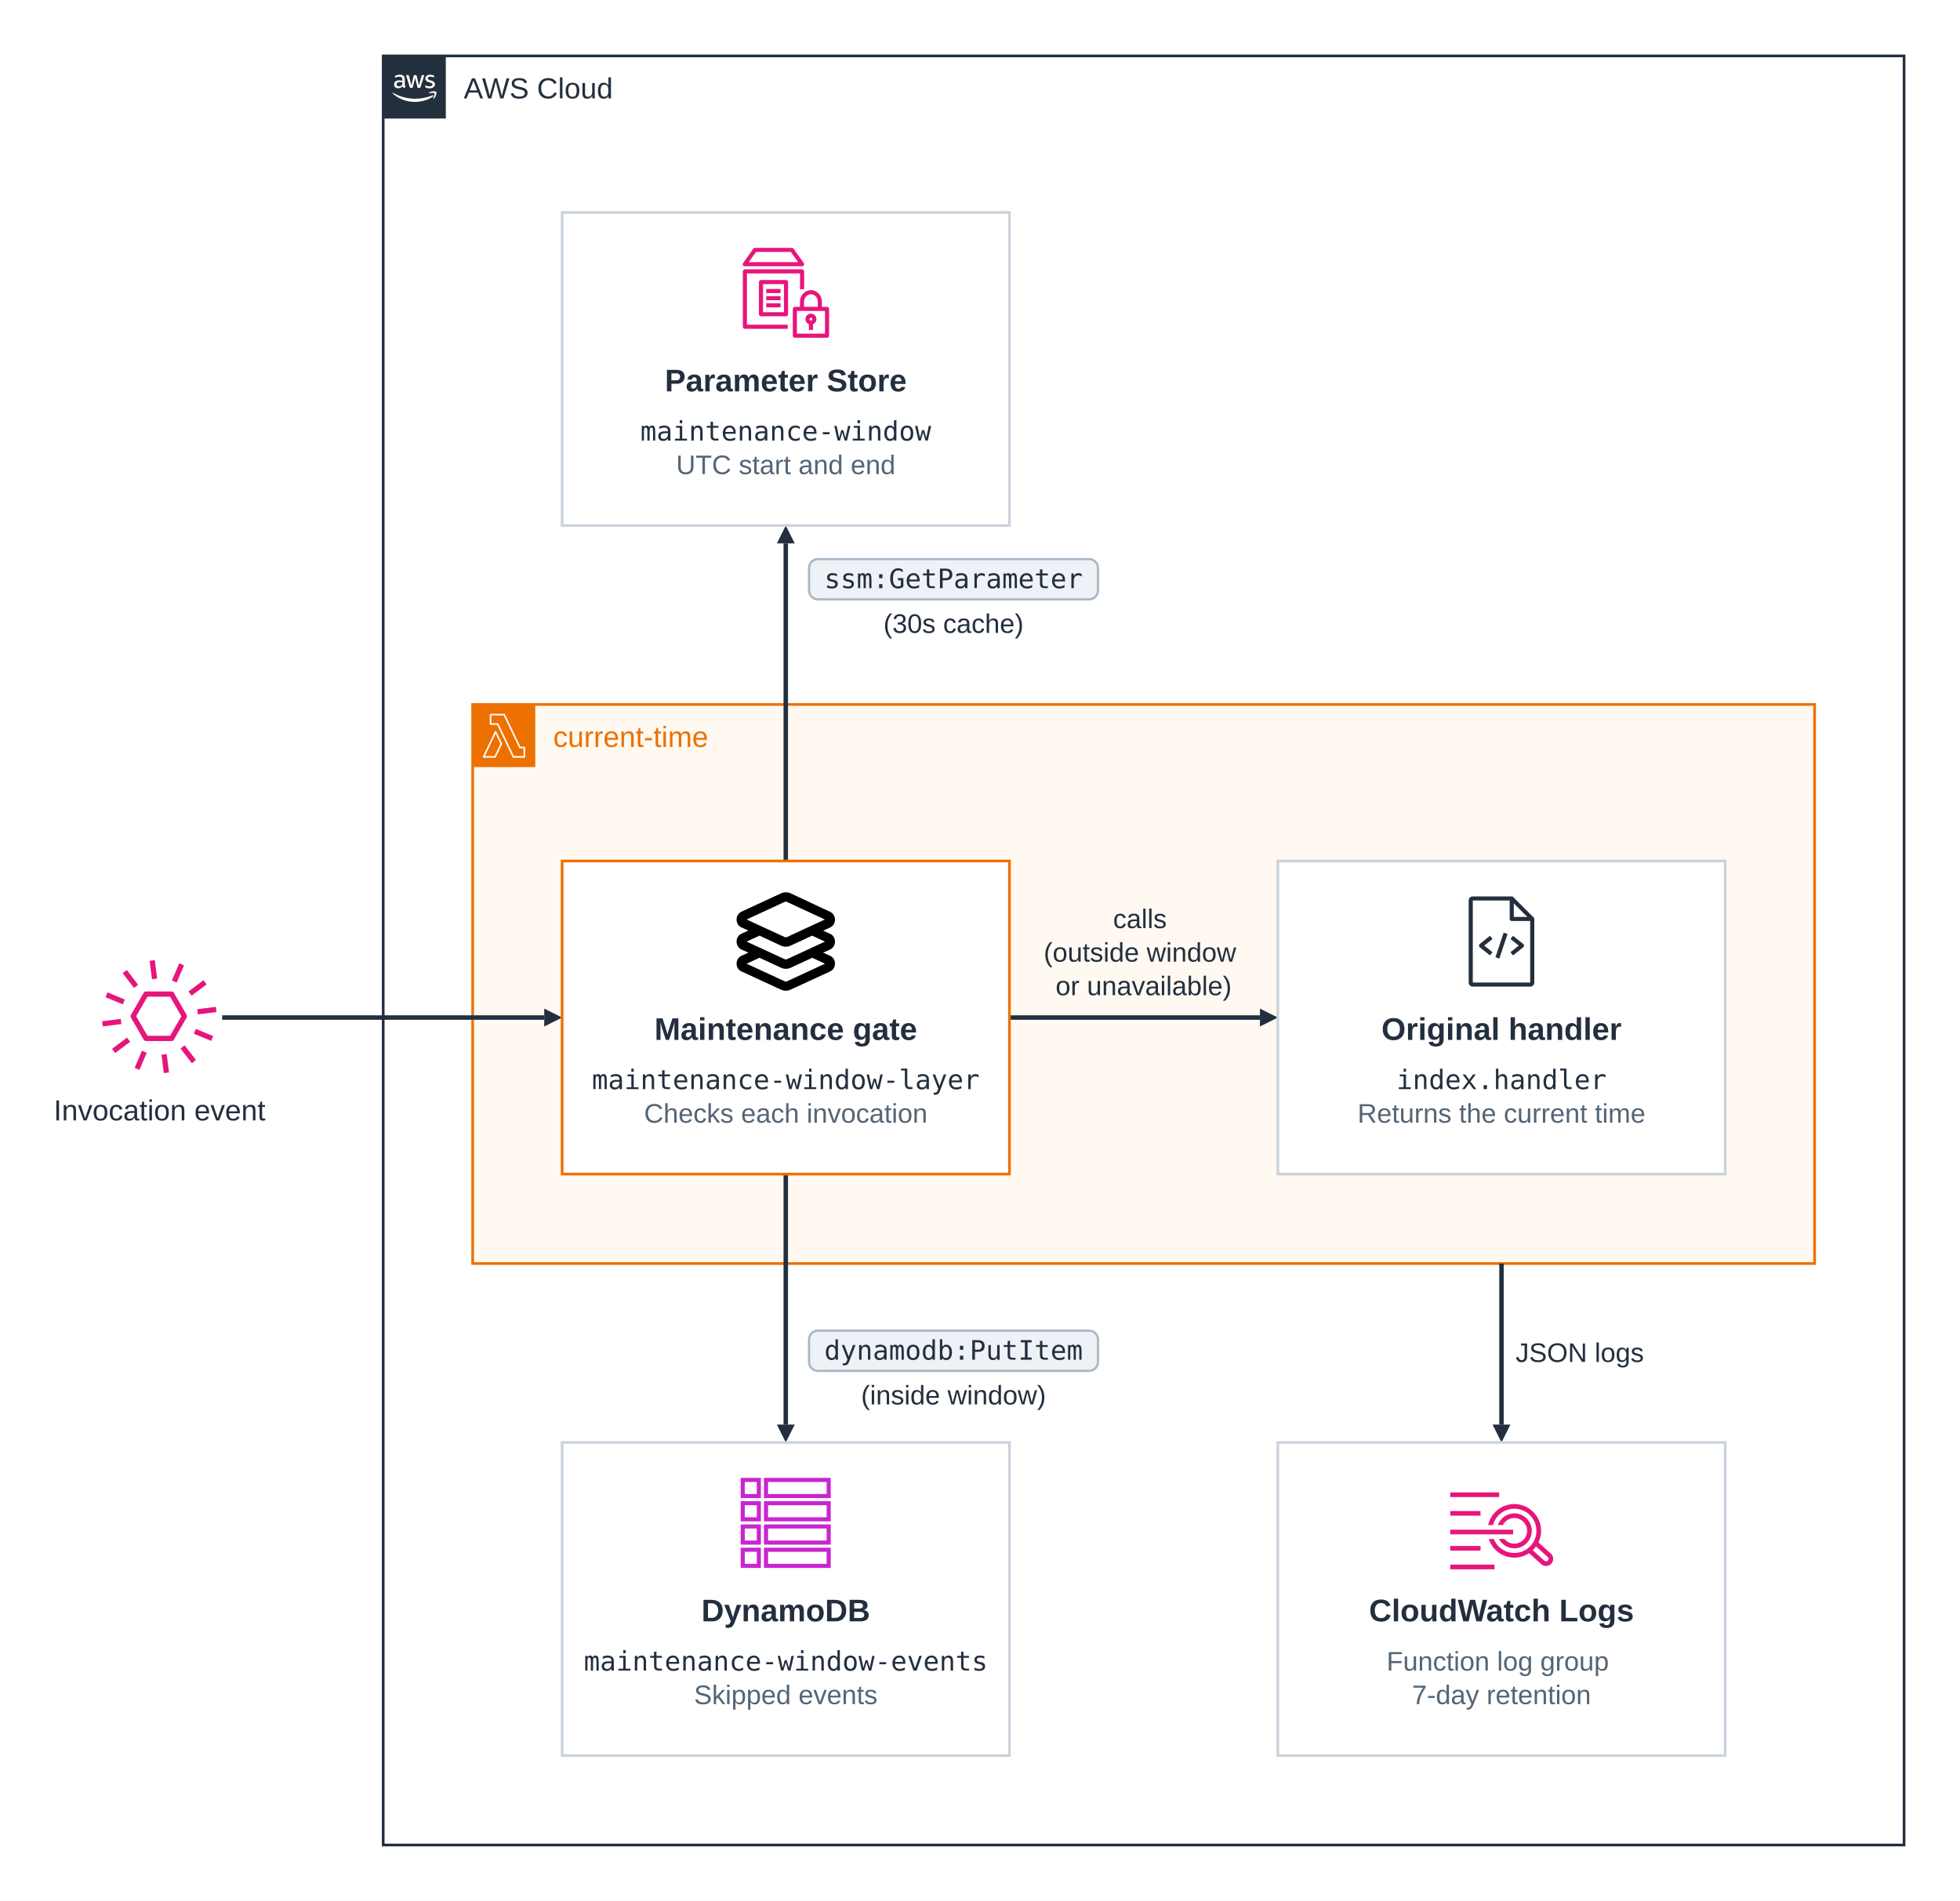
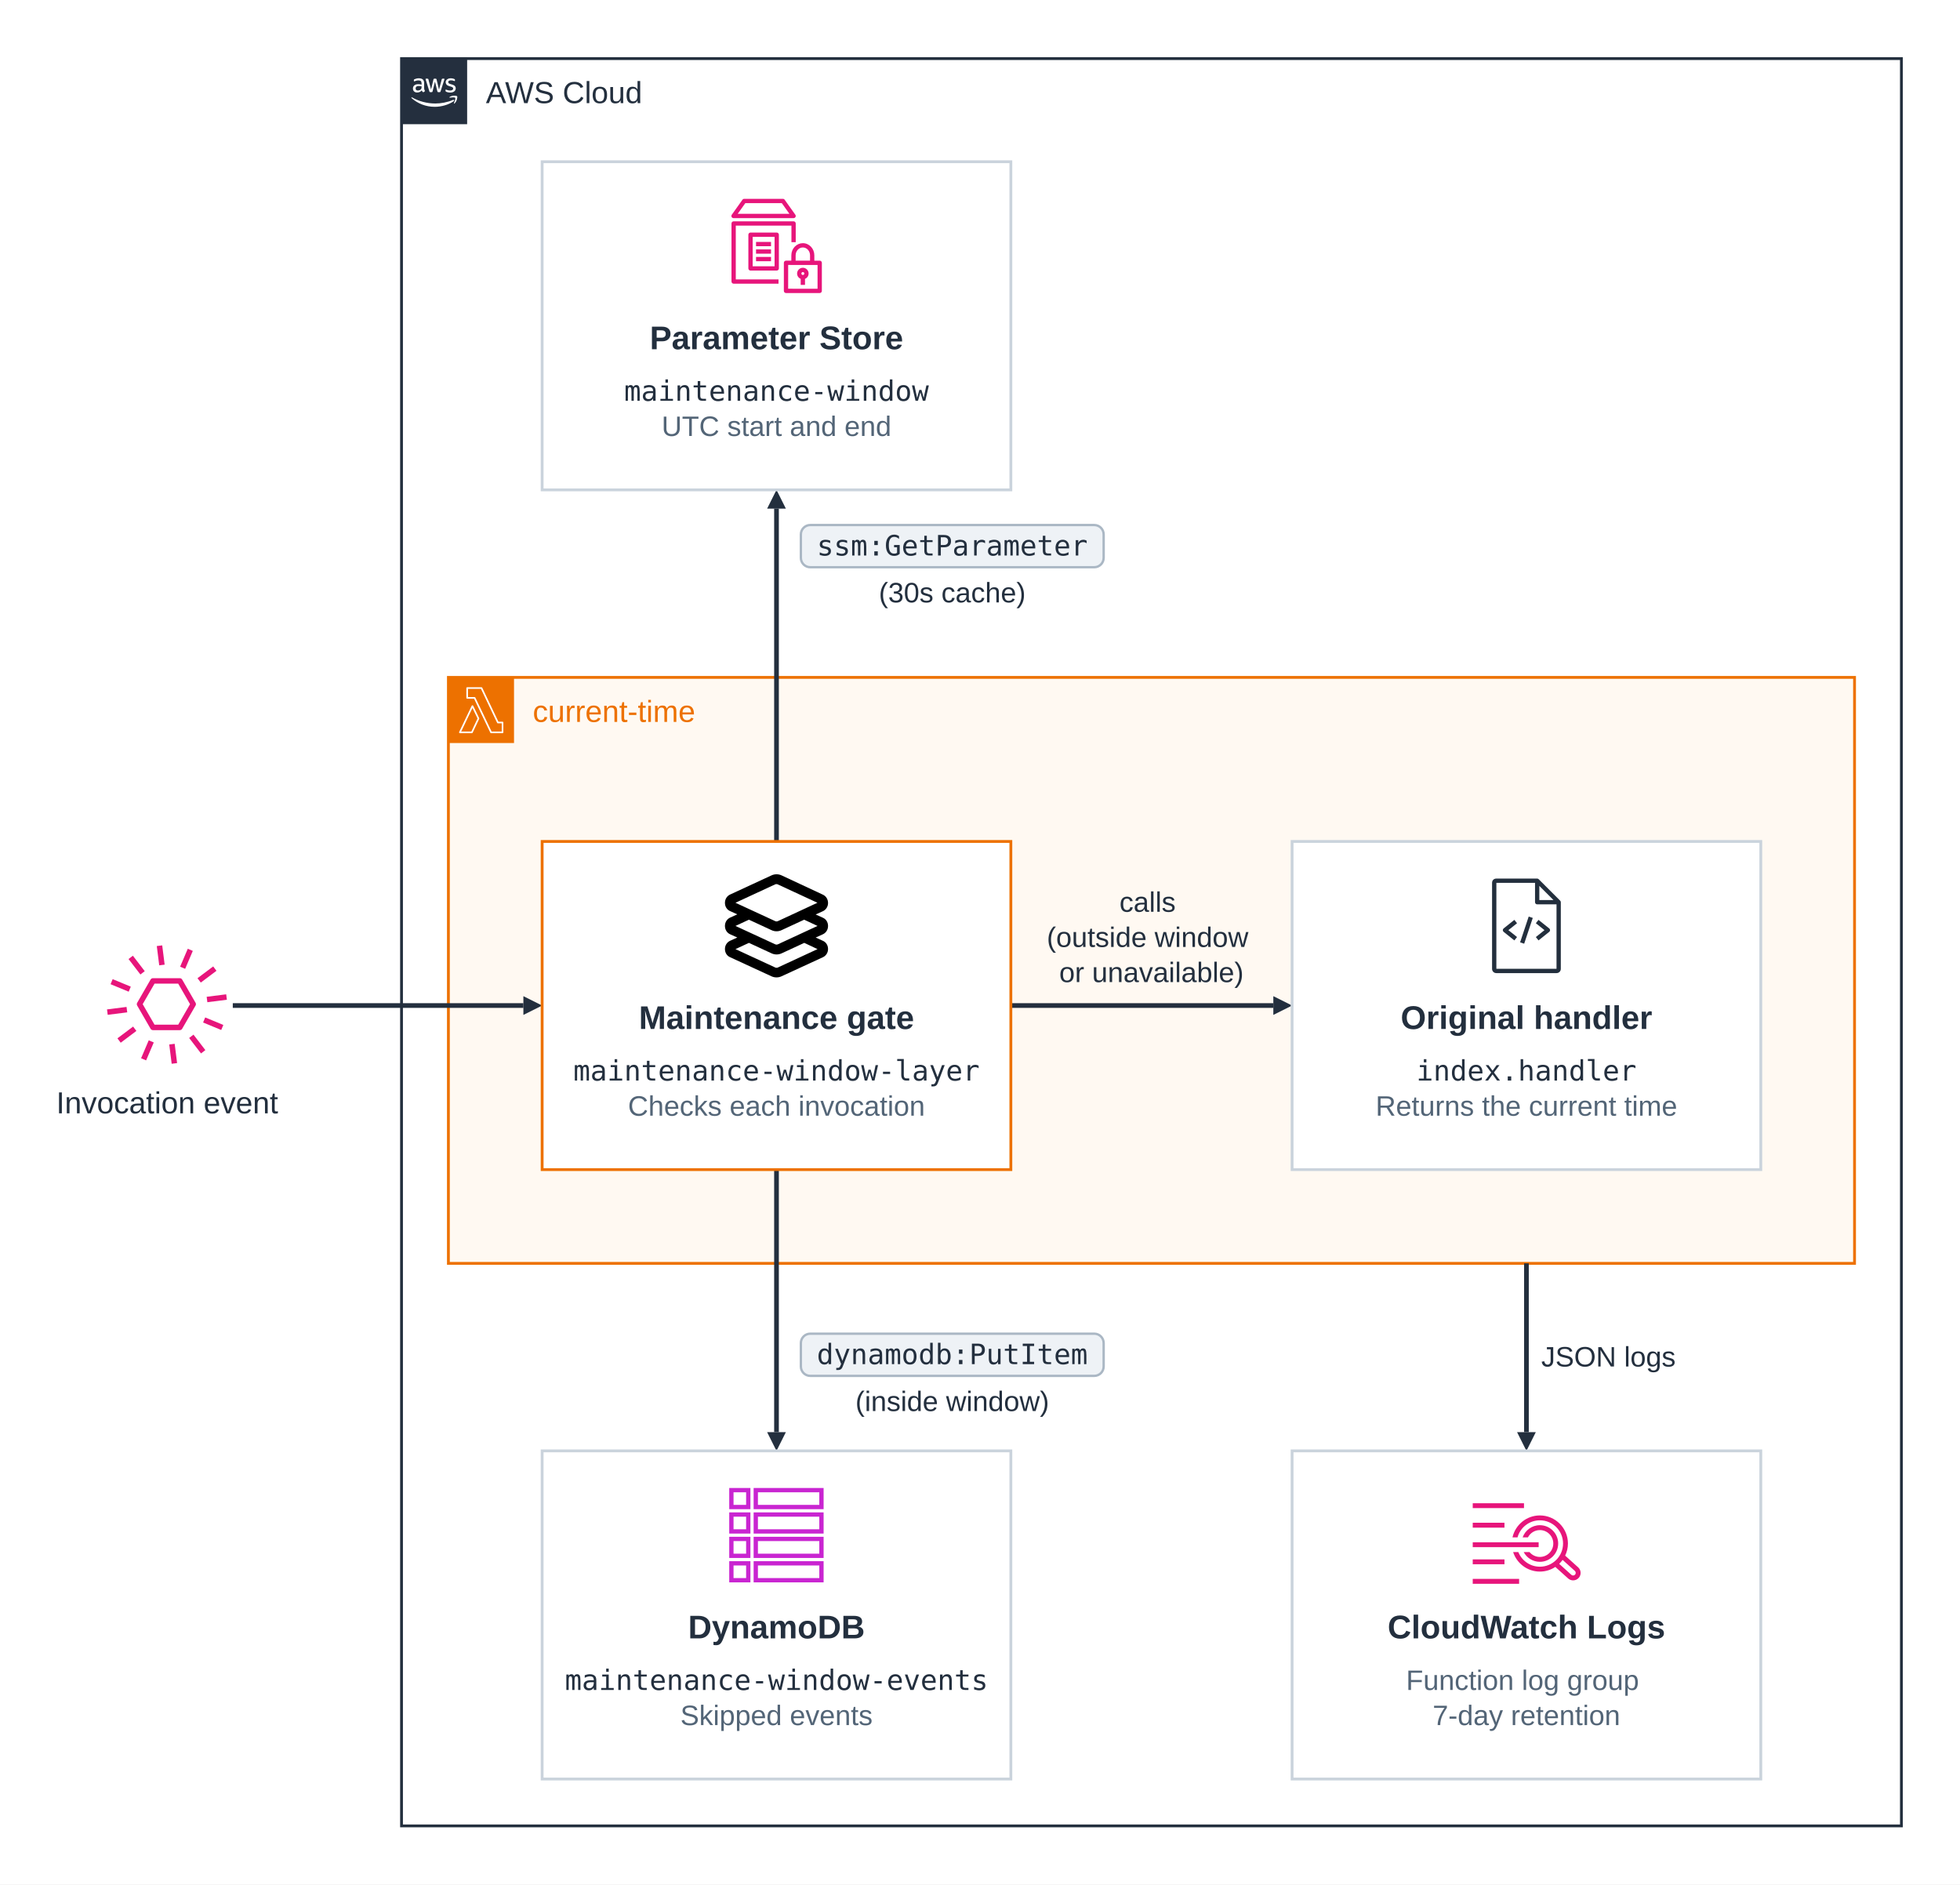
- <svg xmlns="http://www.w3.org/2000/svg" width="876.33" height="850" viewBox="108.67 -55 876.33 850" role="img" aria-labelledby="title description">
-   <rect x="108.67" y="-55" width="876.33" height="850" fill="#FFFFFF" />
+ <svg xmlns="http://www.w3.org/2000/svg" width="836.33" height="804" viewBox="128.67 -29 836.33 804" role="img" aria-labelledby="title description">
+   <rect x="128.67" y="-29" width="836.33" height="804" fill="#FFFFFF" />
  <g data-group-id="aws">
-     <rect x="280" y="-30" width="680" height="800" fill="none" stroke="#232F3E" stroke-width="1.2" />
-     <svg width="28" height="28" viewBox="0 0 40 40" version="1.1" id="icon-1d451ed963fb-1" x="280" y="-30" preserveAspectRatio="xMidYMid meet" data-icon="" aria-hidden="true">
+     <rect x="300" y="-4" width="640" height="754" fill="none" stroke="#232F3E" stroke-width="1.2" />
+     <svg width="28" height="28" viewBox="0 0 40 40" version="1.1" id="icon-1d451ed963fb-1" x="300" y="-4" preserveAspectRatio="xMidYMid meet" data-icon="" aria-hidden="true">
      <g id="icon-1d451ed963fb-1-Icon-Architecture-Group/32/AWS-Cloud-logo_32" stroke="none" stroke-width="1" fill="none" fill-rule="evenodd">
        <rect id="icon-1d451ed963fb-1-Rectangle" fill="#242F3E" x="0" y="0" width="40" height="40" />
        <path d="M32.698,23.901 C33.059,24.37 32.298,26.3 31.957,27.164 C31.853,27.426 32.075,27.529 32.307,27.332 C33.82,26.048 34.212,23.357 33.901,22.969 C33.594,22.583 30.95,22.252 29.338,23.401 C29.089,23.578 29.132,23.822 29.407,23.79 C30.315,23.678 32.338,23.433 32.698,23.901 L32.698,23.901 Z M31.856,25.91 C32.374,25.532 31.93,24.969 31.402,25.19 C27.889,26.654 24.075,27.363 20.602,27.363 C15.459,27.363 10.475,25.974 6.446,23.668 C6.094,23.466 5.833,23.823 6.127,24.082 C9.86,27.398 14.796,29.391 20.274,29.391 C24.184,29.391 28.725,28.183 31.856,25.91 L31.856,25.91 Z M29.712,20.695 C29.214,20.695 28.727,20.642 28.253,20.534 C27.777,20.425 27.413,20.302 27.16,20.161 C27.005,20.077 26.908,19.989 26.869,19.903 C26.831,19.815 26.811,19.729 26.811,19.643 L26.811,19.174 C26.811,18.98 26.884,18.881 27.027,18.881 C27.082,18.881 27.14,18.894 27.2,18.914 C27.261,18.937 27.341,18.969 27.441,19.012 C27.761,19.153 28.108,19.26 28.485,19.336 C28.861,19.411 29.236,19.449 29.611,19.449 C30.208,19.449 30.669,19.347 30.995,19.141 C31.322,18.937 31.484,18.646 31.484,18.268 C31.484,18.008 31.399,17.793 31.227,17.619 C31.056,17.445 30.738,17.286 30.275,17.134 L28.9,16.713 C28.203,16.497 27.698,16.184 27.383,15.775 C27.068,15.363 26.911,14.916 26.911,14.428 C26.911,14.041 26.996,13.699 27.169,13.401 C27.339,13.104 27.564,12.851 27.845,12.64 C28.13,12.43 28.459,12.272 28.834,12.162 C29.208,12.055 29.606,12 30.026,12 C30.236,12 30.449,12.014 30.666,12.041 C30.881,12.067 31.085,12.103 31.278,12.146 C31.471,12.191 31.651,12.239 31.816,12.292 C31.982,12.347 32.114,12.401 32.215,12.454 C32.346,12.529 32.439,12.605 32.496,12.681 C32.551,12.756 32.579,12.858 32.579,12.989 L32.579,13.425 C32.579,13.62 32.507,13.716 32.362,13.716 C32.285,13.716 32.165,13.68 31.998,13.604 C31.458,13.365 30.848,13.248 30.177,13.248 C29.635,13.248 29.214,13.334 28.916,13.506 C28.617,13.68 28.468,13.955 28.468,14.333 C28.468,14.591 28.562,14.81 28.751,14.988 C28.939,15.166 29.286,15.336 29.795,15.499 L31.137,15.921 C31.822,16.135 32.311,16.433 32.603,16.809 C32.897,17.188 33.044,17.619 33.044,18.104 C33.044,18.505 32.961,18.864 32.794,19.182 C32.628,19.501 32.399,19.772 32.105,19.999 C31.813,20.226 31.463,20.398 31.054,20.517 C30.644,20.637 30.197,20.695 29.712,20.695 L29.712,20.695 Z M17.547,20.451 C17.381,20.451 17.26,20.424 17.182,20.364 C17.104,20.303 17.038,20.183 16.983,19.999 L14.761,12.842 C14.708,12.658 14.679,12.535 14.679,12.471 C14.679,12.32 14.757,12.244 14.912,12.244 L15.839,12.244 C16.016,12.244 16.14,12.274 16.213,12.334 C16.284,12.392 16.347,12.512 16.402,12.698 L17.993,18.818 L19.47,12.698 C19.514,12.512 19.574,12.392 19.651,12.334 C19.728,12.274 19.855,12.244 20.031,12.244 L20.796,12.244 C20.971,12.244 21.098,12.274 21.176,12.334 C21.253,12.392 21.314,12.512 21.358,12.698 L22.851,18.899 L24.491,12.698 C24.546,12.512 24.609,12.392 24.681,12.334 C24.754,12.274 24.877,12.244 25.054,12.244 L25.932,12.244 C26.088,12.244 26.165,12.32 26.165,12.471 C26.165,12.512 26.158,12.562 26.149,12.615 C26.136,12.671 26.116,12.746 26.081,12.842 L23.795,19.999 C23.74,20.183 23.673,20.303 23.595,20.364 C23.518,20.424 23.396,20.451 23.231,20.451 L22.418,20.451 C22.242,20.451 22.115,20.421 22.038,20.357 C21.961,20.292 21.9,20.166 21.856,19.984 L20.38,14.024 L18.923,19.984 C18.879,20.166 18.817,20.292 18.74,20.357 C18.662,20.421 18.536,20.451 18.359,20.451 L17.547,20.451 Z M9.939,19.449 C10.25,19.449 10.575,19.392 10.918,19.279 C11.26,19.165 11.558,18.969 11.812,18.687 C11.968,18.515 12.074,18.318 12.136,18.096 C12.196,17.876 12.225,17.609 12.225,17.295 L12.225,16.907 C11.951,16.842 11.661,16.791 11.356,16.753 C11.052,16.716 10.757,16.696 10.469,16.696 C9.84,16.696 9.369,16.82 9.061,17.069 C8.752,17.317 8.596,17.672 8.596,18.139 C8.596,18.57 8.713,18.895 8.945,19.117 C9.177,19.339 9.509,19.449 9.939,19.449 L9.939,19.449 Z M13.785,18.041 C13.785,18.386 13.82,18.66 13.892,18.866 C13.965,19.072 14.067,19.294 14.199,19.53 C14.243,19.606 14.265,19.676 14.265,19.739 C14.265,19.838 14.204,19.93 14.083,20.015 L13.486,20.405 C13.398,20.458 13.315,20.486 13.238,20.486 C13.137,20.486 13.044,20.443 12.956,20.357 C12.822,20.226 12.71,20.084 12.617,19.927 C12.521,19.771 12.425,19.588 12.326,19.383 C11.585,20.236 10.658,20.663 9.542,20.663 C8.746,20.663 8.116,20.443 7.651,19.999 C7.188,19.557 6.956,18.963 6.956,18.219 C6.956,17.432 7.243,16.796 7.819,16.316 C8.392,15.836 9.167,15.595 10.138,15.595 C10.459,15.595 10.793,15.62 11.141,15.668 C11.488,15.716 11.851,15.785 12.225,15.871 L12.225,15.192 C12.225,14.49 12.078,13.996 11.779,13.709 C11.481,13.423 10.968,13.281 10.239,13.281 C9.906,13.281 9.566,13.32 9.218,13.401 C8.871,13.482 8.53,13.587 8.199,13.716 C8.044,13.781 7.933,13.822 7.868,13.838 C7.802,13.854 7.752,13.862 7.719,13.862 C7.587,13.862 7.519,13.766 7.519,13.57 L7.519,13.118 C7.519,12.966 7.543,12.858 7.587,12.795 C7.631,12.729 7.719,12.664 7.852,12.6 C8.183,12.437 8.581,12.297 9.044,12.179 C9.509,12.06 10,12 10.52,12 C11.646,12 12.472,12.253 12.997,12.753 C13.521,13.255 13.785,14.013 13.785,15.028 L13.785,18.041 Z" id="icon-1d451ed963fb-1-Fill-1" fill="#FFFFFF" />
      </g>
    </svg>
-     <text x="316" y="-11" font-family="Arial, Helvetica, sans-serif" font-size="13" text-anchor="start" fill="#232F3E" font-weight="normal">
-       <tspan x="316" dy="0">AWS Cloud</tspan>
+     <text x="336" y="15" font-family="Arial, Helvetica, sans-serif" font-size="13" text-anchor="start" fill="#232F3E" font-weight="normal">
+       <tspan x="336" dy="0">AWS Cloud</tspan>
    </text>
  </g>
  <g data-group-id="function">
    <rect x="320" y="260" width="600" height="250" fill="#FFF9F2" stroke="#ED7100" stroke-width="1.2" />
    <svg width="28" height="28" viewBox="0 0 80 80" version="1.1" id="icon-1d451ed963fb-2" x="320" y="260" preserveAspectRatio="xMidYMid meet" data-icon="" aria-hidden="true">
      <g id="icon-1d451ed963fb-2-Icon-Architecture/64/Arch_AWS-Lambda_64" stroke="none" stroke-width="1" fill="none" fill-rule="evenodd">
        <g id="icon-1d451ed963fb-2-Icon-Architecture-BG/64/Compute" fill="#ED7100">
          <rect id="icon-1d451ed963fb-2-Rectangle" x="0" y="0" width="80" height="80" />
        </g>
        <path d="M28.008,66 L15.591,66 L29.324,37.296 L35.546,50.106 L28.008,66 Z M30.22,34.553 C30.051,34.208 29.7,33.989 29.318,33.989 L29.315,33.989 C28.929,33.99 28.578,34.211 28.412,34.558 L13.098,66.569 C12.95,66.879 12.971,67.243 13.155,67.534 C13.337,67.824 13.658,68 14.002,68 L28.642,68 C29.03,68 29.382,67.777 29.548,67.428 L37.564,50.528 C37.693,50.254 37.692,49.937 37.559,49.665 L30.22,34.553 Z M64.995,66 L52.659,66 L32.867,24.57 C32.701,24.222 32.349,24 31.962,24 L23.89,24 L23.899,14 L39.72,14 L59.42,55.429 C59.586,55.777 59.939,56 60.326,56 L64.995,56 L64.995,66 Z M65.998,54 L60.96,54 L41.259,12.571 C41.094,12.223 40.741,12 40.353,12 L22.898,12 C22.345,12 21.896,12.447 21.895,12.999 L21.884,24.999 C21.884,25.265 21.989,25.519 22.178,25.707 C22.365,25.895 22.62,26 22.887,26 L31.329,26 L51.122,67.43 C51.289,67.778 51.639,68 52.026,68 L65.998,68 C66.552,68 67,67.552 67,67 L67,55 C67,54.448 66.552,54 65.998,54 L65.998,54 Z" id="icon-1d451ed963fb-2-AWS-Lambda_Icon_64_Squid" fill="#FFFFFF" />
      </g>
    </svg>
    <text x="356" y="279" font-family="Arial, Helvetica, sans-serif" font-size="13" text-anchor="start" fill="#ED7100" font-weight="normal">
      <tspan x="356" dy="0">current-time</tspan>
    </text>
  </g>
  <g data-edge-from="caller" data-edge-to="gate">
-     <polyline points="208,400 352,400" fill="none" stroke="#232F3E" stroke-width="2" stroke-linejoin="miter" />
+     <polyline points="228,400 352,400" fill="none" stroke="#232F3E" stroke-width="2" stroke-linejoin="miter" />
    <polygon points="360,400 352,396 352,404" fill="#232F3E" />
  </g>
  <g data-edge-from="gate" data-edge-to="window">
    <polyline points="460,330 460,188" fill="none" stroke="#232F3E" stroke-width="2" stroke-linejoin="miter" />
    <polygon points="460,180 456,188 464,188" fill="#232F3E" />
    <rect x="470.4" y="195" width="129.2" height="18" rx="4" fill="#EEF2F6" stroke="#AAB7C4" stroke-width="1" data-chip="api" />
    <text x="535" y="208" font-family="Consolas, Menlo, DejaVu Sans Mono, Liberation Mono, monospace" font-size="12" text-anchor="middle" fill="#232F3E" font-weight="normal">
      <tspan x="535" dy="0">ssm:GetParameter</tspan>
    </text>
    <text x="535" y="228" font-family="Arial, Helvetica, sans-serif" font-size="12" text-anchor="middle" fill="#232F3E" font-weight="normal">
      <tspan x="535" dy="0">(30s cache)</tspan>
    </text>
  </g>
  <g data-edge-from="gate" data-edge-to="handler">
    <polyline points="560,400 672,400" fill="none" stroke="#232F3E" stroke-width="2" stroke-linejoin="miter" />
    <polygon points="680,400 672,396 672,404" fill="#232F3E" />
    <text x="620" y="360" font-family="Arial, Helvetica, sans-serif" font-size="12" text-anchor="middle" fill="#232F3E" font-weight="normal">
      <tspan x="620" dy="0">calls</tspan>
      <tspan x="620" dy="15">(outside window</tspan>
      <tspan x="620" dy="15">or unavailable)</tspan>
    </text>
  </g>
  <g data-edge-from="gate" data-edge-to="archive">
    <polyline points="460,470 460,582" fill="none" stroke="#232F3E" stroke-width="2" stroke-linejoin="miter" />
    <polygon points="460,590 464,582 456,582" fill="#232F3E" />
    <rect x="470.4" y="540" width="129.2" height="18" rx="4" fill="#EEF2F6" stroke="#AAB7C4" stroke-width="1" data-chip="api" />
    <text x="535" y="553" font-family="Consolas, Menlo, DejaVu Sans Mono, Liberation Mono, monospace" font-size="12" text-anchor="middle" fill="#232F3E" font-weight="normal">
      <tspan x="535" dy="0">dynamodb:PutItem</tspan>
    </text>
    <text x="535" y="573" font-family="Arial, Helvetica, sans-serif" font-size="12" text-anchor="middle" fill="#232F3E" font-weight="normal">
      <tspan x="535" dy="0">(inside window)</tspan>
    </text>
  </g>
  <g data-edge-from="function" data-edge-to="logs">
    <polyline points="780,510 780,582" fill="none" stroke="#232F3E" stroke-width="2" stroke-linejoin="miter" />
    <polygon points="780,590 784,582 776,582" fill="#232F3E" />
    <text x="815" y="554" font-family="Arial, Helvetica, sans-serif" font-size="12" text-anchor="middle" fill="#232F3E" font-weight="normal">
      <tspan x="815" dy="0">JSON logs</tspan>
    </text>
  </g>
  <g data-node-id="caller">
-     <svg width="56" height="56" viewBox="0 0 48 48" version="1.1" id="icon-1d451ed963fb-3" x="152" y="372" preserveAspectRatio="xMidYMid meet" data-icon="" aria-hidden="true">
+     <svg width="56" height="56" viewBox="0 0 48 48" version="1.1" id="icon-1d451ed963fb-3" x="172" y="372" preserveAspectRatio="xMidYMid meet" data-icon="" aria-hidden="true">
      <g id="icon-1d451ed963fb-3-Icon-Resource/Application-Integration/Res_Amazon-EventBridge-Event_48" stroke="none" stroke-width="1" fill="none" fill-rule="evenodd">
        <path d="M30.58,10.58 L28.74,9.795 L31.538,3.237 L33.378,4.022 L30.58,10.58 Z M36.295,15.605 L35.094,14.006 L40.831,9.698 L42.032,11.298 L36.295,15.605 Z M38.447,20.802 L45.587,19.898 L45.839,21.883 L38.699,22.786 L38.447,20.802 Z M37.907,28.354 L44.538,31.098 L43.773,32.945 L37.143,30.202 L37.907,28.354 Z M33.625,34.644 L37.968,40.3 L36.382,41.518 L32.039,35.863 L33.625,34.644 Z M26.743,37.995 L27.635,45.046 L25.65,45.296 L24.759,38.245 L26.743,37.995 Z M17.259,36.716 L19.099,37.501 L16.301,44.059 L14.461,43.274 L17.259,36.716 Z M11.544,31.69 L12.745,33.29 L7.008,37.598 L5.807,35.998 L11.544,31.69 Z M9.392,26.494 L2.252,27.398 L2,25.414 L9.14,24.51 L9.392,26.494 Z M9.932,18.941 L3.302,16.198 L4.065,14.351 L10.696,17.094 L9.932,18.941 Z M14.214,12.651 L9.871,6.997 L11.457,5.778 L15.8,11.433 L14.214,12.651 Z M21.096,9.301 L20.204,2.25 L22.188,2 L23.08,9.051 L21.096,9.301 Z M28.039,30.999 L19.379,30.999 L15.048,23.499 L19.379,15.999 L28.039,15.999 L32.369,23.499 L28.039,30.999 Z M34.39,22.999 L29.482,14.499 C29.304,14.189 28.974,13.999 28.616,13.999 L18.802,13.999 C18.444,13.999 18.114,14.189 17.935,14.499 L13.027,22.999 C12.849,23.309 12.849,23.689 13.027,23.999 L17.935,32.499 C18.114,32.809 18.444,32.999 18.802,32.999 L28.616,32.999 C28.974,32.999 29.304,32.809 29.482,32.499 L34.39,23.999 C34.568,23.689 34.568,23.309 34.39,22.999 L34.39,22.999 Z" id="icon-1d451ed963fb-3-Icon-Resource/48/Amazon-EventBridge-Event" fill="#E7157B" />
      </g>
    </svg>
-     <text x="180" y="446" font-family="Arial, Helvetica, sans-serif" font-size="13" text-anchor="middle" fill="#232F3E" font-weight="normal">
-       <tspan x="180" dy="0">Invocation event</tspan>
+     <text x="200" y="446" font-family="Arial, Helvetica, sans-serif" font-size="13" text-anchor="middle" fill="#232F3E" font-weight="normal">
+       <tspan x="200" dy="0">Invocation event</tspan>
    </text>
  </g>
  <g data-node-id="window">
    <rect x="360" y="40" width="200" height="140" fill="#FFFFFF" stroke="#CAD3DC" stroke-width="1.2" />
    <svg width="44" height="44" viewBox="0 0 48 48" version="1.1" id="icon-1d451ed963fb-4" x="438" y="54" preserveAspectRatio="xMidYMid meet" data-icon="" aria-hidden="true">
      <g id="icon-1d451ed963fb-4-Icon-Resource/Management-Governance/Res_AWS-Systems-Manager_Parameter-Store_48" stroke="none" stroke-width="1" fill="none" fill-rule="evenodd">
        <path d="M35.589,36.759 C35.589,37.134 35.895,37.441 36.27,37.441 L36.271,37.441 C36.452,37.441 36.623,37.37 36.751,37.242 C36.88,37.113 36.951,36.942 36.951,36.759 L36.951,36.757 C36.951,36.576 36.881,36.405 36.753,36.278 C36.624,36.149 36.453,36.077 36.271,36.077 L36.27,36.077 C36.088,36.077 35.917,36.148 35.789,36.277 C35.66,36.405 35.589,36.576 35.589,36.759 L35.589,36.759 Z M33.589,36.758 C33.59,36.041 33.869,35.368 34.375,34.862 C34.881,34.356 35.554,34.077 36.269,34.077 L36.272,34.077 C36.988,34.077 37.662,34.357 38.169,34.864 C38.675,35.372 38.953,36.045 38.951,36.761 C38.95,37.478 38.671,38.151 38.165,38.656 C37.905,38.916 37.601,39.113 37.27,39.246 L37.271,42.043 L35.271,42.043 L35.27,39.243 C34.286,38.846 33.589,37.883 33.589,36.758 L33.589,36.758 Z M43.116,32.775 L29.429,32.769 L29.425,43.838 L43.11,43.845 L43.116,32.775 Z M32.902,30.771 L39.615,30.773 L39.615,28.303 C39.621,26.282 38.128,24.636 36.287,24.63 L36.276,24.63 C35.394,24.63 34.561,24.998 33.928,25.666 C33.277,26.355 32.917,27.276 32.914,28.26 L32.902,30.771 Z M45.116,31.775 L45.11,44.845 C45.11,45.398 44.662,45.845 44.11,45.845 L28.425,45.838 C27.872,45.838 27.425,45.39 27.425,44.838 L27.429,31.769 C27.429,31.503 27.534,31.249 27.722,31.062 C27.909,30.874 28.164,30.769 28.429,30.769 L30.902,30.77 L30.914,28.252 C30.919,26.759 31.473,25.352 32.475,24.292 C33.489,23.22 34.839,22.63 36.276,22.63 L36.293,22.63 C39.237,22.64 41.625,25.186 41.615,28.306 L41.615,30.774 L44.116,30.775 C44.382,30.775 44.636,30.88 44.823,31.068 C45.011,31.255 45.116,31.51 45.116,31.775 L45.116,31.775 Z M14.476,31.025 L21.45,31.025 L21.45,29.025 L14.476,29.025 L14.476,31.025 Z M14.476,27.538 L21.45,27.538 L21.45,25.538 L14.476,25.538 L14.476,27.538 Z M14.476,24.051 L21.45,24.051 L21.45,22.051 L14.476,22.051 L14.476,24.051 Z M12.906,33.384 L23.11,33.384 L23.11,19.693 L12.906,19.693 L12.906,33.384 Z M25.11,18.693 L25.11,34.384 C25.11,34.937 24.663,35.384 24.11,35.384 L11.906,35.384 C11.354,35.384 10.906,34.937 10.906,34.384 L10.906,18.693 C10.906,18.14 11.354,17.693 11.906,17.693 L24.11,17.693 C24.663,17.693 25.11,18.14 25.11,18.693 L25.11,18.693 Z M5.941,8.975 L30.017,8.975 L26.471,4 L9.486,4 L5.941,8.975 Z M3.111,10.433 C2.94,10.1 2.969,9.699 3.186,9.395 L8.156,2.42 C8.344,2.156 8.648,2 8.971,2 L26.986,2 C27.31,2 27.613,2.156 27.801,2.42 L32.772,9.395 C32.988,9.699 33.018,10.1 32.846,10.433 C32.675,10.766 32.331,10.975 31.957,10.975 L4,10.975 C3.626,10.975 3.282,10.766 3.111,10.433 L3.111,10.433 Z M5.05,39.487 L24.938,39.487 L24.938,41.487 L4.05,41.487 C3.497,41.487 3.05,41.039 3.05,40.487 L3.05,13.462 C3.05,12.909 3.497,12.462 4.05,12.462 L31.955,12.462 C32.508,12.462 32.955,12.909 32.955,13.462 L32.955,22.179 L30.955,22.179 L30.955,14.462 L5.05,14.462 L5.05,39.487 Z" id="icon-1d451ed963fb-4-AWS-System-Manager_Parameter-Store_Resource-Icon_light-bg" fill="#E7157B" />
      </g>
    </svg>
    <text x="460" y="120" font-family="Arial, Helvetica, sans-serif" font-size="14" text-anchor="middle" fill="#232F3E" font-weight="600">
      <tspan x="460" dy="0">Parameter Store</tspan>
    </text>
    <text x="460" y="142" font-family="Consolas, Menlo, DejaVu Sans Mono, Liberation Mono, monospace" font-size="12" text-anchor="middle" fill="#232F3E" font-weight="normal">
      <tspan x="460" dy="0">maintenance-window</tspan>
    </text>
    <text x="460" y="157" font-family="Arial, Helvetica, sans-serif" font-size="12" text-anchor="middle" fill="#536577" font-weight="normal">
      <tspan x="460" dy="0">UTC start and end</tspan>
    </text>
  </g>
  <g data-node-id="gate">
    <rect x="360" y="330" width="200" height="140" fill="#FFFFFF" stroke="#ED7100" stroke-width="1.2" />
    <svg viewBox="0 0 566.92 566.93" id="icon-1d451ed963fb-5" x="438" y="344" width="44" height="44" preserveAspectRatio="xMidYMid meet" data-icon="" aria-hidden="true">
      <defs>
        <style>#icon-1d451ed963fb-5 .cls-1 {fill:#fff;}</style>
      </defs>
      <g data-name="Livello 2" id="icon-1d451ed963fb-5-Livello_2">
        <g data-name="Livello 1" id="icon-1d451ed963fb-5-Livello_1-2">
          <path d="M509,411.42,290.62,512.6a17.5,17.5,0,0,1-13.73,0l-219-101.18,74-34.35L256,434.53a66.17,66.17,0,0,0,56.1,0l124.12-57.46Z" class="cls-1" />
          <path d="M509,284,290.62,385.19a17.5,17.5,0,0,1-13.73,0L57.88,284l74-34.35L256,307.12a62.76,62.76,0,0,0,27.45,6.25,63.44,63.44,0,0,0,28.05-6.25l124.13-57.46Z" class="cls-1" />
          <path d="M508.44,156.6,290.62,257.78a17.42,17.42,0,0,1-13.73,0l-219-101.17L276.3,55.43a17.39,17.39,0,0,1,13.72,0Z" class="cls-1" />
          <path d="M538.87,112.27c17.31,8.11,28,25.6,28,45.59,0,19.36-10.74,36.84-28,45l-40,18.11,40,18.11c17.31,7.5,28,25,28,45s-10.73,37.48-28,45.59l-40,18.11,40,18.11c17.31,7.5,28,25,28,45,0,19.36-10.74,36.85-28,45L311.51,560.68a66.07,66.07,0,0,1-56.1,0L28,455.76c-17.3-7.49-28-25-28-45,0-19.36,10.74-36.85,28-45l40-18.11L28,329.6C10.74,321.49,0,304,0,284s10.74-37.47,28-45.59l40-18.11L28,202.2c-17.3-7.5-28-25-28-45s10.74-37.47,28-45.59L256,6.09a66.26,66.26,0,0,1,55.5,0ZM290.62,385.19,509,284l-73.4-34.35L311.51,307.12a63.44,63.44,0,0,1-28.05,6.25A62.76,62.76,0,0,1,256,307.12L131.88,249.66,57.88,284l219,101.18A17.5,17.5,0,0,0,290.62,385.19Zm0,127.41L509,411.42l-72.81-34.35L312.11,434.53a66.17,66.17,0,0,1-56.1,0L131.88,377.07l-74,34.35,219,101.18A17.5,17.5,0,0,0,290.62,512.6Zm0-254.82L508.44,156.6,290,55.43a17.39,17.39,0,0,0-13.72,0L57.88,156.61l219,101.17A17.42,17.42,0,0,0,290.62,257.78Z" />
        </g>
      </g>
    </svg>
    <text x="460" y="410" font-family="Arial, Helvetica, sans-serif" font-size="14" text-anchor="middle" fill="#232F3E" font-weight="600">
      <tspan x="460" dy="0">Maintenance gate</tspan>
    </text>
    <text x="460" y="432" font-family="Consolas, Menlo, DejaVu Sans Mono, Liberation Mono, monospace" font-size="12" text-anchor="middle" fill="#232F3E" font-weight="normal">
      <tspan x="460" dy="0">maintenance-window-layer</tspan>
    </text>
    <text x="460" y="447" font-family="Arial, Helvetica, sans-serif" font-size="12" text-anchor="middle" fill="#536577" font-weight="normal">
      <tspan x="460" dy="0">Checks each invocation</tspan>
    </text>
  </g>
  <g data-node-id="handler">
    <rect x="680" y="330" width="200" height="140" fill="#FFFFFF" stroke="#CAD3DC" stroke-width="1.2" />
    <svg width="44" height="44" viewBox="0 0 48 48" version="1.1" id="icon-1d451ed963fb-6" x="758" y="344" preserveAspectRatio="xMidYMid meet" data-icon="" aria-hidden="true">
      <g id="icon-1d451ed963fb-6-Icon-Resource/General-Resource/Res_Source-Code_48" stroke="none" stroke-width="1" fill="none" fill-rule="evenodd">
        <path d="M25.052,19.684 L26.948,20.317 L22.948,32.317 L21.052,31.684 L25.052,19.684 Z M34.625,25.22 C34.863,25.409 35,25.697 35,26 C35,26.304 34.863,26.592 34.625,26.781 L29.625,30.781 L28.375,29.22 L32.4,26 L28.375,22.781 L29.625,21.22 L34.625,25.22 Z M19.625,22.781 L15.601,26 L19.625,29.22 L18.375,30.781 L13.375,26.781 C13.138,26.592 13,26.304 13,26 C13,25.697 13.138,25.409 13.375,25.22 L18.375,21.22 L19.625,22.781 Z M10,44 L10.007,4 L28,4 L28,13 C28,13.552 28.448,14 29,14 L38,14 L38,44 L10,44 Z M30,5.414 L36.586,12 L30,12 L30,5.414 Z M39.707,12.293 L29.707,2.293 C29.52,2.105 29.266,2 29,2 L10,2 C8.823,2 8,2.822 8,4 L8,44 C8,45.14 8.86,46 10,46 L38,46 C39.141,46 40,45.14 40,44 L40,13 C40,12.734 39.895,12.48 39.707,12.293 L39.707,12.293 Z" id="icon-1d451ed963fb-6-Fill-1" fill="#232F3D" />
      </g>
    </svg>
    <text x="780" y="410" font-family="Arial, Helvetica, sans-serif" font-size="14" text-anchor="middle" fill="#232F3E" font-weight="600">
      <tspan x="780" dy="0">Original handler</tspan>
    </text>
    <text x="780" y="432" font-family="Consolas, Menlo, DejaVu Sans Mono, Liberation Mono, monospace" font-size="12" text-anchor="middle" fill="#232F3E" font-weight="normal">
      <tspan x="780" dy="0">index.handler</tspan>
    </text>
    <text x="780" y="447" font-family="Arial, Helvetica, sans-serif" font-size="12" text-anchor="middle" fill="#536577" font-weight="normal">
      <tspan x="780" dy="0">Returns the current time</tspan>
    </text>
  </g>
  <g data-node-id="archive">
    <rect x="360" y="590" width="200" height="140" fill="#FFFFFF" stroke="#CAD3DC" stroke-width="1.2" />
    <svg width="44" height="44" viewBox="0 0 48 48" version="1.1" id="icon-1d451ed963fb-7" x="438" y="604" preserveAspectRatio="xMidYMid meet" data-icon="" aria-hidden="true">
      <g id="icon-1d451ed963fb-7-Icon-Resource/Database/Res_Amazon-DynamoDB_Table_48" stroke="none" stroke-width="1" fill="none" fill-rule="evenodd">
        <path d="M13.355,11.862 L45.928,11.862 L45.928,2 L13.355,2 L13.355,11.862 Z M15.355,9.862 L43.927,9.862 L43.927,4.001 L15.355,4.001 L15.355,9.862 Z M2,11.862 L11.861,11.862 L11.861,2 L2,2 L2,11.862 Z M4,9.862 L9.862,9.862 L9.862,4.001 L4,4.001 L4,9.862 Z M13.355,23.217 L45.928,23.217 L45.928,13.356 L13.355,13.356 L13.355,23.217 Z M15.355,21.217 L43.927,21.217 L43.927,15.356 L15.355,15.356 L15.355,21.217 Z M2,23.217 L11.861,23.217 L11.861,13.356 L2,13.356 L2,23.217 Z M4,21.217 L9.862,21.217 L9.862,15.356 L4,15.356 L4,21.217 Z M13.355,34.572 L45.928,34.572 L45.928,24.711 L13.355,24.711 L13.355,34.572 Z M15.355,32.572 L43.927,32.572 L43.927,26.71 L15.355,26.71 L15.355,32.572 Z M2,34.572 L11.861,34.572 L11.861,24.711 L2,24.711 L2,34.572 Z M4,32.572 L9.862,32.572 L9.862,26.71 L4,26.71 L4,32.572 Z M13.355,45.927 L45.928,45.927 L45.928,36.066 L13.355,36.066 L13.355,45.927 Z M15.355,43.928 L43.927,43.928 L43.927,38.066 L15.355,38.066 L15.355,43.928 Z M2,45.927 L11.861,45.927 L11.861,36.066 L2,36.066 L2,45.927 Z M4,43.928 L9.862,43.928 L9.862,38.066 L4,38.066 L4,43.928 Z" id="icon-1d451ed963fb-7-Amazon-DATABASE_Amazon-DynamoDB_Table_Resource-Icon_light-bg" fill="#C925D1" />
      </g>
    </svg>
    <text x="460" y="670" font-family="Arial, Helvetica, sans-serif" font-size="14" text-anchor="middle" fill="#232F3E" font-weight="600">
      <tspan x="460" dy="0">DynamoDB</tspan>
    </text>
    <text x="460" y="692" font-family="Consolas, Menlo, DejaVu Sans Mono, Liberation Mono, monospace" font-size="12" text-anchor="middle" fill="#232F3E" font-weight="normal">
      <tspan x="460" dy="0">maintenance-window-events</tspan>
    </text>
    <text x="460" y="707" font-family="Arial, Helvetica, sans-serif" font-size="12" text-anchor="middle" fill="#536577" font-weight="normal">
      <tspan x="460" dy="0">Skipped events</tspan>
    </text>
  </g>
  <g data-node-id="logs">
    <rect x="680" y="590" width="200" height="140" fill="#FFFFFF" stroke="#CAD3DC" stroke-width="1.2" />
    <svg width="50" height="50" viewBox="0 0 48 48" version="1.1" id="icon-1d451ed963fb-8" x="755" y="604" preserveAspectRatio="xMidYMid meet" data-icon="" aria-hidden="true">
      <g id="icon-1d451ed963fb-8-Icon-Resource/Management-Governance/Res_Amazon-CloudWatch_Logs_48" stroke="none" stroke-width="1" fill="none" fill-rule="evenodd">
        <path d="M29.5,17 C26.242,17 23.471,19.092 22.438,22 L24.607,22 C25.52,20.222 27.368,19 29.5,19 C32.532,19 35,21.467 35,24.5 C35,27.532 32.532,30 29.5,30 C27.796,30 26.271,29.221 25.261,28 L22.872,28 C24.132,30.376 26.629,32 29.5,32 C33.636,32 37,28.636 37,24.5 C37,20.364 33.636,17 29.5,17 L29.5,17 Z M2,33 L15,33 L15,31 L2,31 L2,33 Z M2,18 L15,18 L15,16 L2,16 L2,18 Z M2,26 L29,26 L29,24 L2,24 L2,26 Z M43.843,35.738 L38.818,31.213 C38.4,31.792 37.932,32.33 37.415,32.821 L42.412,37.329 C42.848,37.722 43.528,37.687 43.923,37.249 C44.315,36.812 44.28,36.134 43.843,35.738 L43.843,35.738 Z M45.409,38.588 C44.803,39.259 43.966,39.6 43.125,39.6 C42.394,39.6 41.659,39.341 41.074,38.815 L35.834,34.089 C34.017,35.293 31.84,36 29.5,36 C24.38,36 20.033,32.634 18.549,28 L20.677,28 C22.074,31.509 25.499,34 29.5,34 C34.738,34 39,29.738 39,24.5 C39,19.262 34.738,15 29.5,15 C25.128,15 21.446,17.973 20.345,22 L18.282,22 C19.428,16.857 24.019,13 29.5,13 C35.841,13 41,18.158 41,24.5 C41,26.277 40.583,27.955 39.859,29.46 L45.183,34.254 C46.437,35.388 46.538,37.331 45.409,38.588 L45.409,38.588 Z M2,41 L21,41 L21,39 L2,39 L2,41 Z M2,10 L23,10 L23,8 L2,8 L2,10 Z" id="icon-1d451ed963fb-8-Amazon-Cloudwatch_Logs_Resource-Icon_light-bg" fill="#E7157B" />
      </g>
    </svg>
    <text x="780" y="670" font-family="Arial, Helvetica, sans-serif" font-size="14" text-anchor="middle" fill="#232F3E" font-weight="600">
      <tspan x="780" dy="0">CloudWatch Logs</tspan>
    </text>
    <text x="780" y="692" font-family="Arial, Helvetica, sans-serif" font-size="12" text-anchor="middle" fill="#536577" font-weight="normal">
      <tspan x="780" dy="0">Function log group</tspan>
      <tspan x="780" dy="15">7-day retention</tspan>
    </text>
  </g>
</svg>
